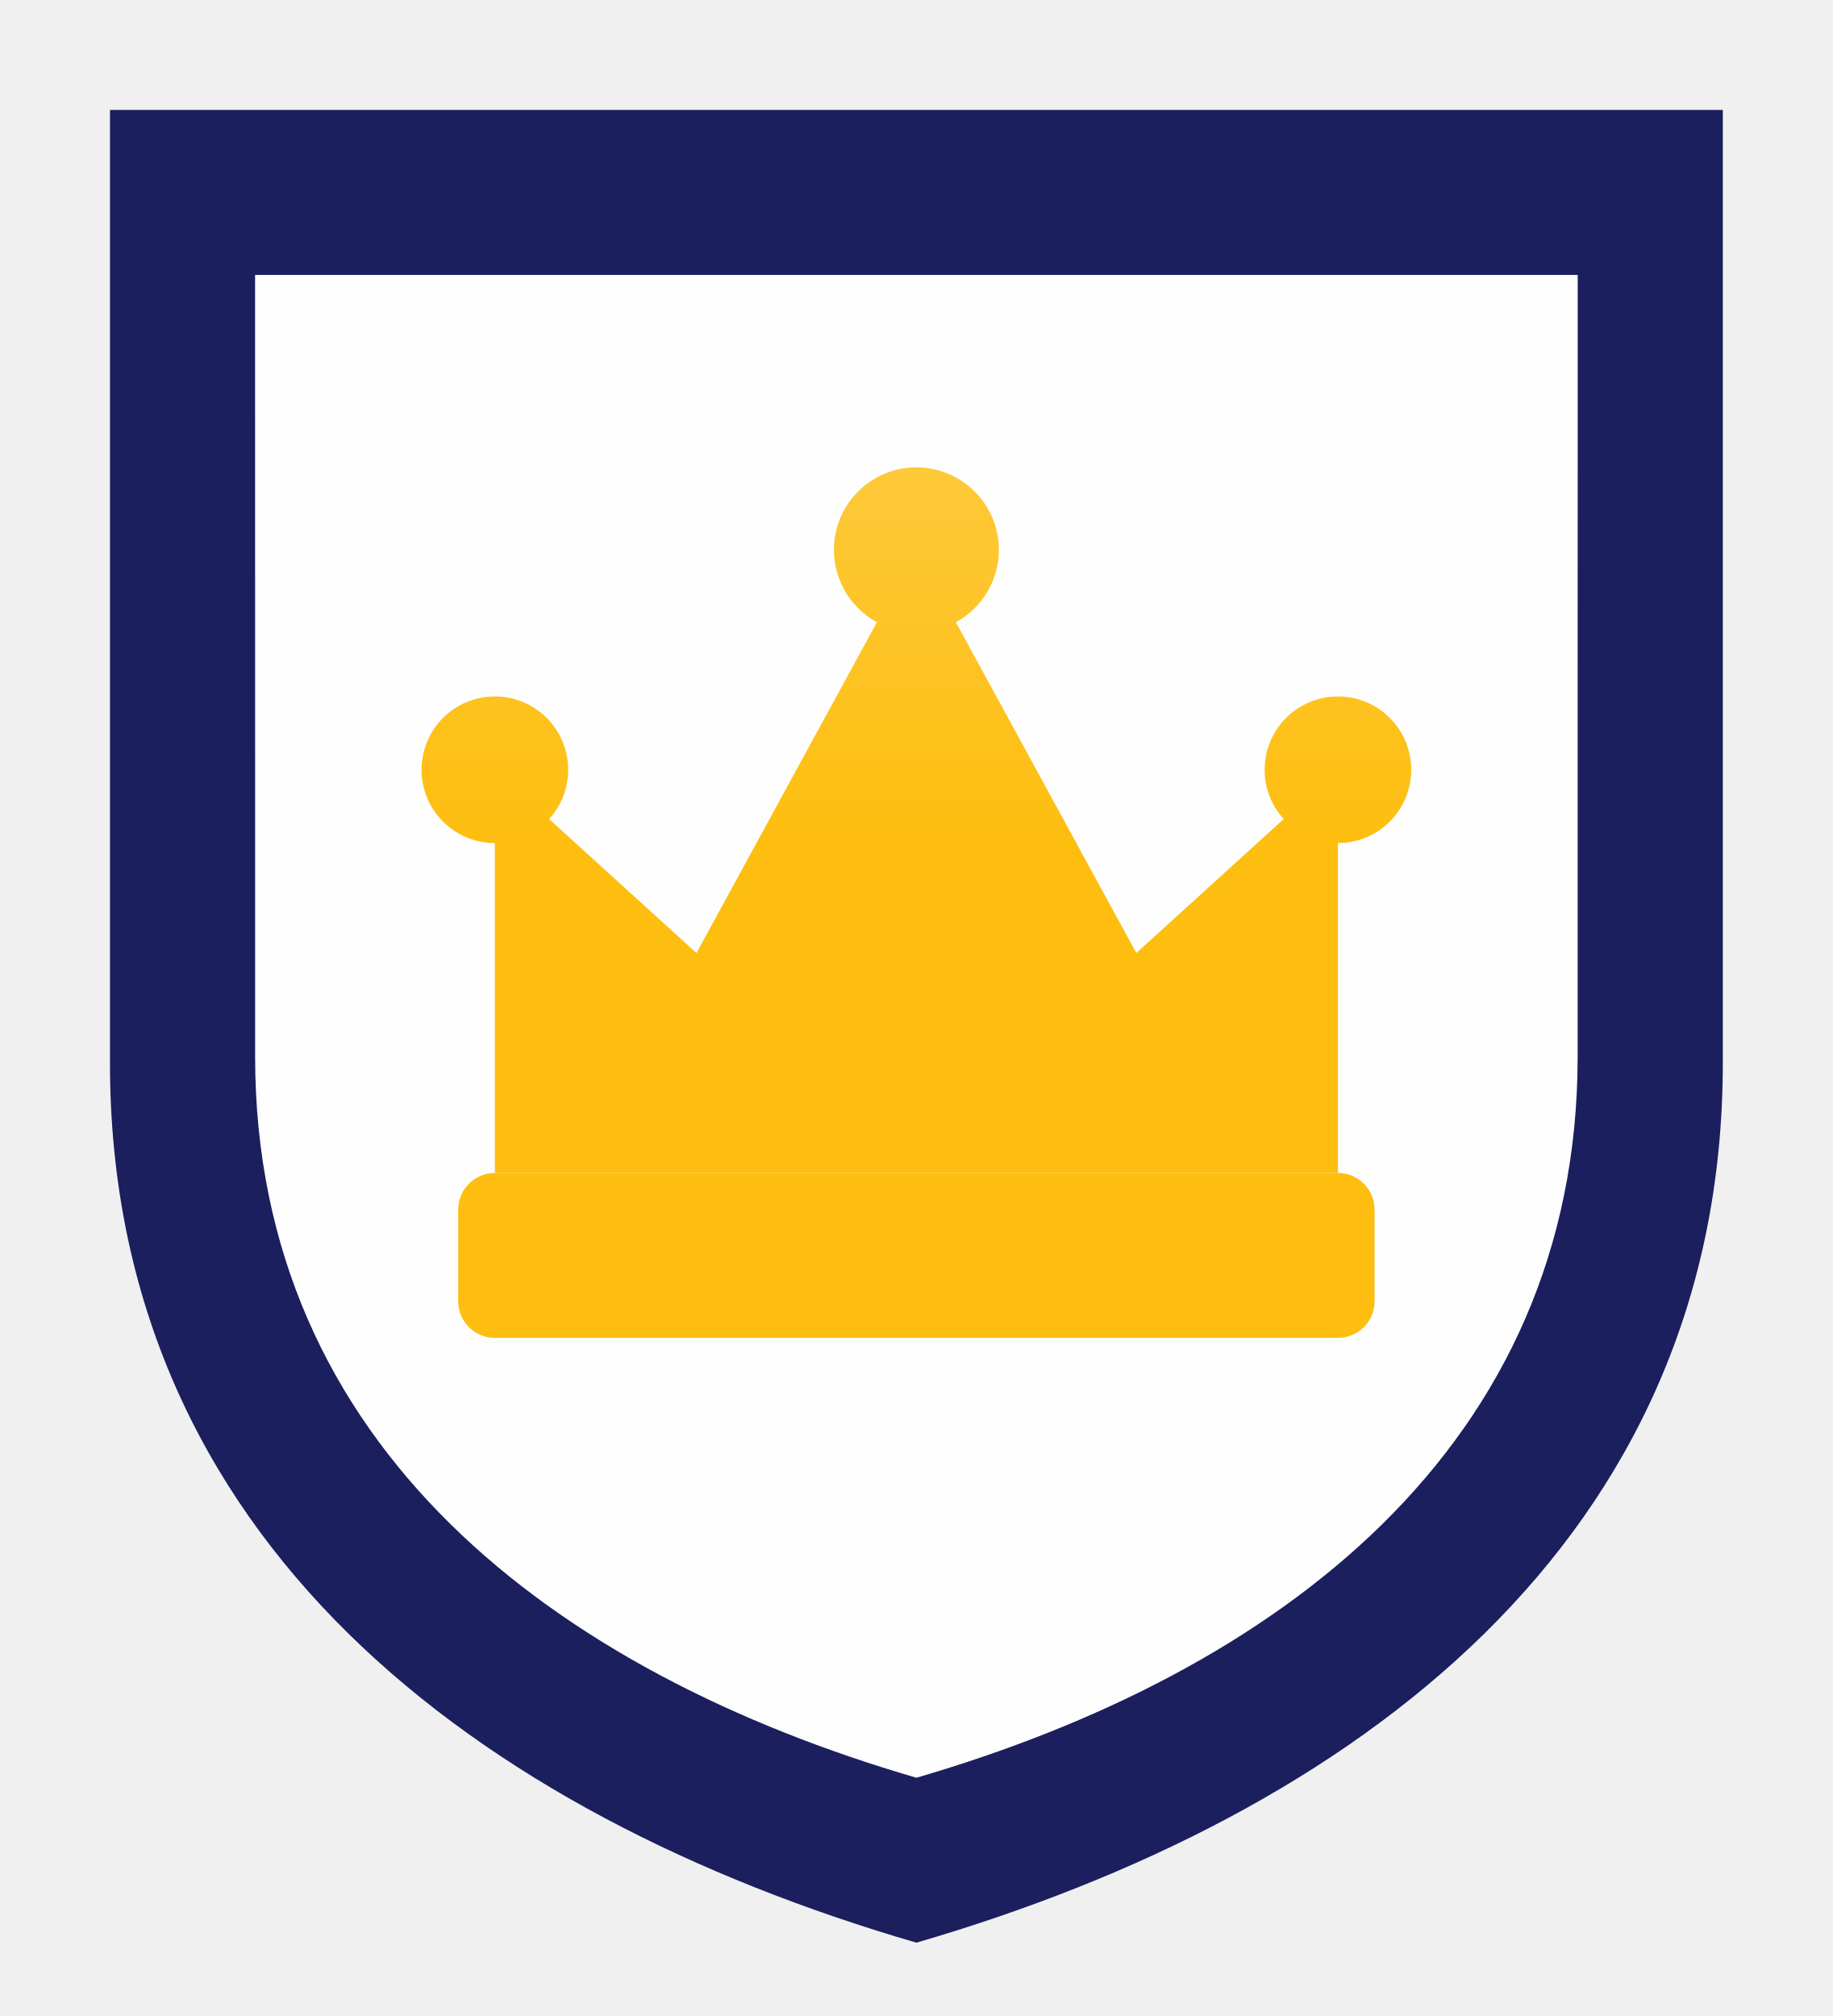
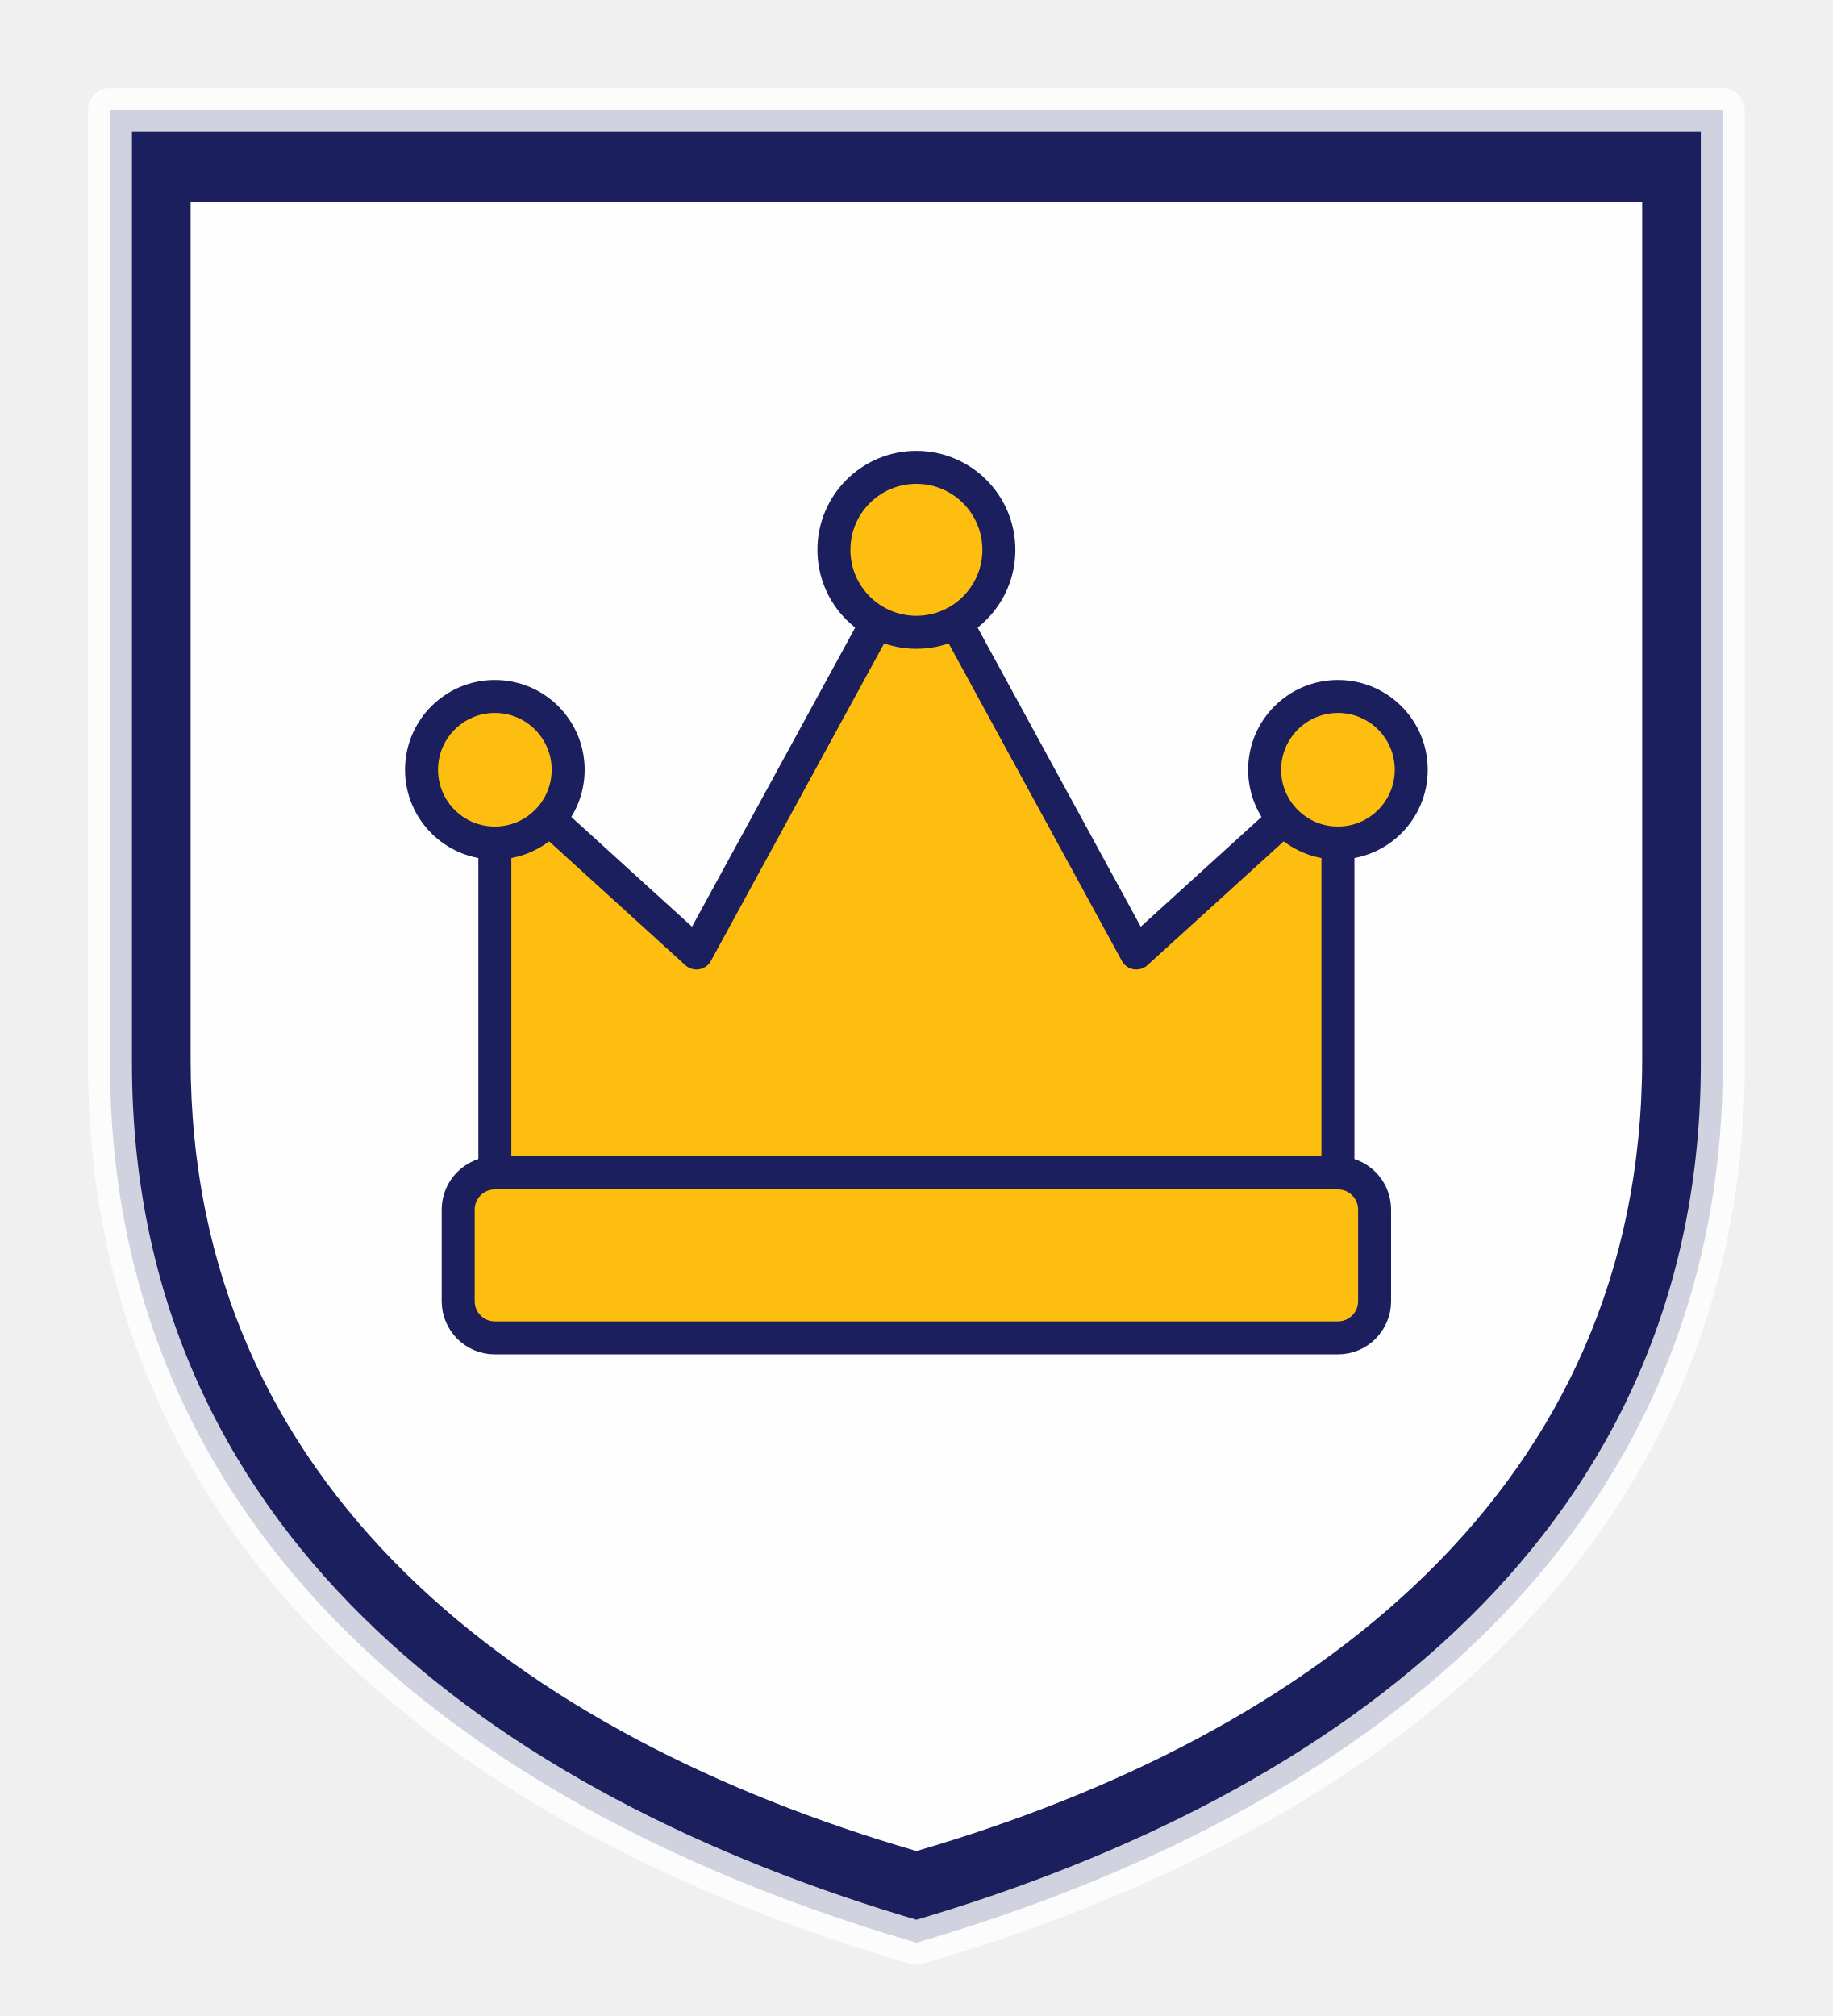
<svg xmlns="http://www.w3.org/2000/svg" class="crest" width="100" height="110" viewBox="0 0 100 110" role="img" aria-label="ريال مدريد">
  <defs>
-     <clipPath id="shc4ebxya_585">
-       <path d="M6 6 H94 V58 C94 84 74 99 50 106 C26 99 6 84 6 58 Z" transform="translate(50,56) scale(0.82) translate(-50,-56)" />
+     <clipPath id="crest-real-madrid-clip">
+       <path d="M10.4 11H89.6V57.8C89.6 81.2 71.6 94.7 50 101 28.4 94.7 10.4 81.2 10.4 57.8Z" />
    </clipPath>
-     <linearGradient id="glc4ebxya_585" x1="0" y1="0" x2="0" y2="1">
-       <stop offset="0%" stop-color="#fff" stop-opacity="0.38" />
-       <stop offset="100%" stop-color="#fff" stop-opacity="0" />
-     </linearGradient>
  </defs>
-   <path class="crest-border" d="M6 6 H94 V58 C94 84 74 99 50 106 C26 99 6 84 6 58 Z" fill="#1B1F5E" />
-   <g clip-path="url(#shc4ebxya_585)">
+   <path class="crest-border" d="M6 6H94V58C94 84 74 99 50 106 26 99 6 84 6 58Z" fill="#1B1F5E" stroke="#fff" stroke-opacity=".8" stroke-width="2.4" stroke-linejoin="round" />
+   <g clip-path="url(#crest-real-madrid-clip)">
    <rect x="0" y="0" width="100" height="110" fill="#FEFEFE" />
-     <path d="M27 64 L27 42 L38 52 L50 30 L62 52 L73 42 L73 64 Z" fill="#FEBE10" />
-     <rect x="25" y="64" width="50" height="9" rx="2" fill="#FEBE10" />
-     <circle cx="27" cy="42" r="4" fill="#FEBE10" />
-     <circle cx="50" cy="30" r="4.5" fill="#FEBE10" />
-     <circle cx="73" cy="42" r="4" fill="#FEBE10" />
-   </g>
-   <g clip-path="url(#shc4ebxya_585)">
-     <rect x="0" y="0" width="100" height="46" fill="url(#glc4ebxya_585)" />
+     <path d="M27 64 L27 42 L38 52 L50 30 L62 52 L73 42 L73 64 Z" fill="#FEBE10" stroke="#1B1F5E" stroke-width="1.8" stroke-linejoin="round" />
+     <rect x="25" y="64" width="50" height="9" rx="2" fill="#FEBE10" stroke="#1B1F5E" stroke-width="1.8" stroke-linejoin="round" />
+     <circle cx="27" cy="42" r="4" fill="#FEBE10" stroke="#1B1F5E" stroke-width="1.8" stroke-linejoin="round" />
+     <circle cx="50" cy="30" r="4.5" fill="#FEBE10" stroke="#1B1F5E" stroke-width="1.8" stroke-linejoin="round" />
+     <circle cx="73" cy="42" r="4" fill="#FEBE10" stroke="#1B1F5E" stroke-width="1.8" stroke-linejoin="round" />
  </g>
</svg>
